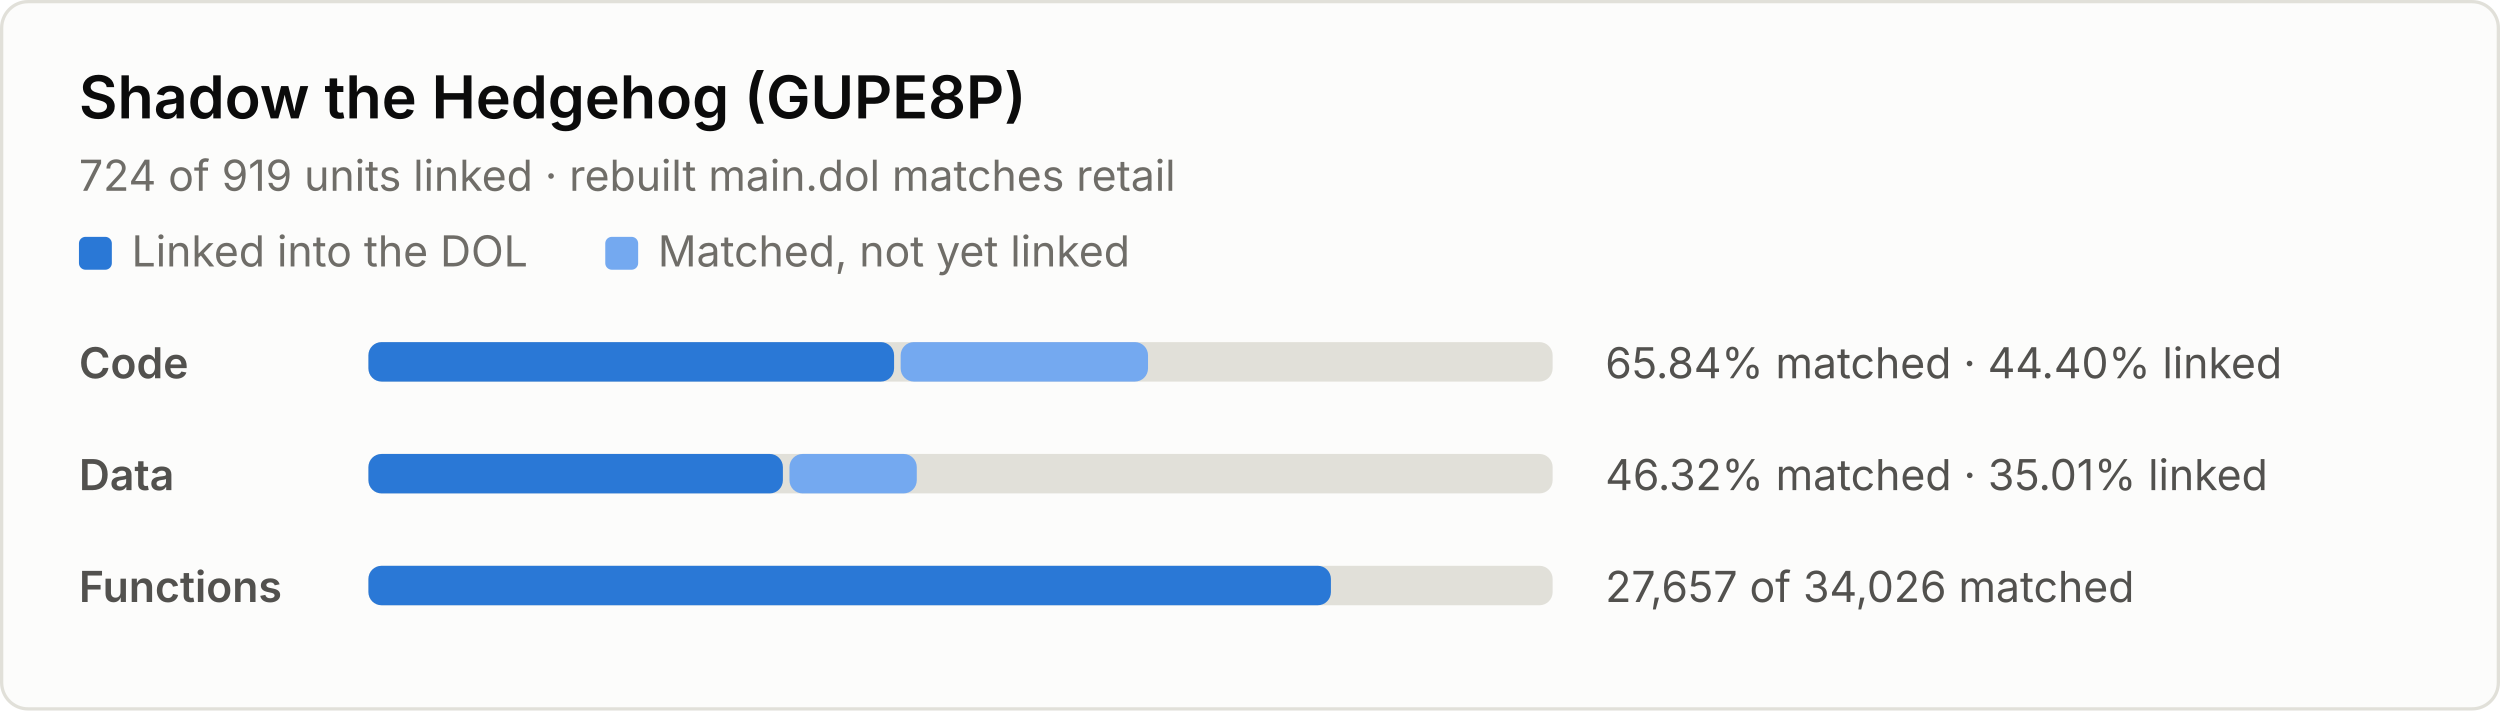
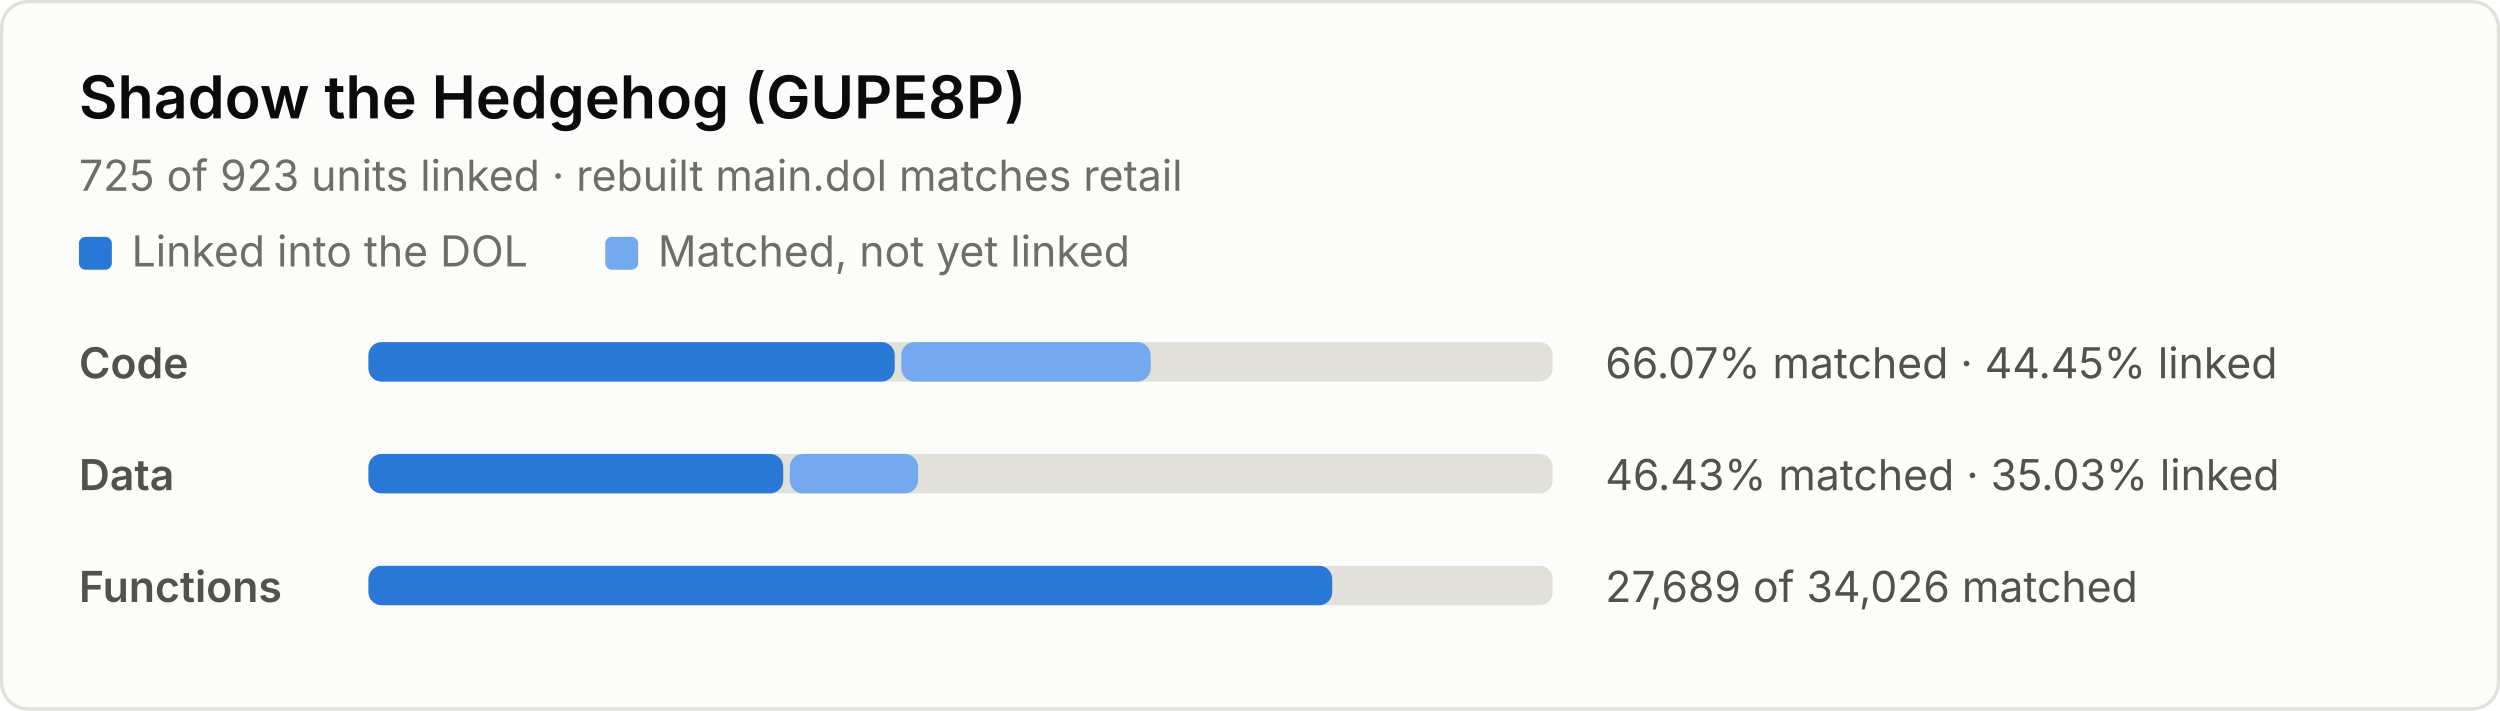
- <svg xmlns="http://www.w3.org/2000/svg" width="760" height="216" viewBox="0 0 760 216" role="img" aria-label="Decompilation progress: 65.84% of code matched, 44.40% linked">
+ <svg xmlns="http://www.w3.org/2000/svg" width="760" height="216" viewBox="0 0 760 216" role="img" aria-label="Decompilation progress: 66.07% of code matched, 44.45% linked">
  <style>
.bg { fill: #fcfcfb; stroke: #e1e0d9; }
.title { fill: #0b0b0b; font: 600 18px system-ui, -apple-system, "Segoe UI", sans-serif; }
.sub, .label, .nums, .key { font: 13px system-ui, -apple-system, "Segoe UI", sans-serif; }
.sub, .key { fill: #6f6d68; }
.label { fill: #52514e; font-weight: 600; }
.nums { fill: #52514e; font-variant-numeric: tabular-nums; }
.track { fill: #e1e0d9; }
.linked { fill: #2a78d6; }
.matched { fill: #74a9f0; }
@media (prefers-color-scheme: dark) {
  .bg { fill: #1a1a19; stroke: #2c2c2a; }
  .title { fill: #f0efec; }
  .sub, .key { fill: #9a988f; }
  .label, .nums { fill: #c3c2b7; }
  .track { fill: #2c2c2a; }
  .linked { fill: #4a94ec; }
  .matched { fill: #2260b0; }
}
</style>
  <rect class="bg" x="0.5" y="0.5" width="759" height="215" rx="8" />
  <text class="title" x="24" y="36">Shadow the Hedgehog (GUPE8P)</text>
-   <text class="sub" x="24" y="58">724 of 919 units linked · rebuilt main.dol matches retail</text>
+   <text class="sub" x="24" y="58">725 of 923 units linked · rebuilt main.dol matches retail</text>
  <rect class="linked" x="24" y="72" width="10" height="10" rx="2" />
  <text class="key" x="40" y="81">Linked into the DOL</text>
  <rect class="matched" x="184" y="72" width="10" height="10" rx="2" />
  <text class="key" x="200" y="81">Matched, not yet linked</text>
  <text class="label" x="24" y="115">Code</text>
  <rect class="track" x="112" y="104" width="360" height="12" rx="4" />
-   <rect class="linked" x="112" y="104" width="159.8" height="12" rx="4" />
-   <rect class="matched" x="273.8" y="104" width="75.2" height="12" rx="4" />
-   <text class="nums" x="488" y="115">65.84% matched · 44.40% linked</text>
+   <rect class="linked" x="112" y="104" width="160.0" height="12" rx="4" />
+   <rect class="matched" x="274.0" y="104" width="75.8" height="12" rx="4" />
+   <text class="nums" x="488" y="115">66.07% matched · 44.45% linked</text>
  <text class="label" x="24" y="149">Data</text>
  <rect class="track" x="112" y="138" width="360" height="12" rx="4" />
-   <rect class="linked" x="112" y="138" width="126.0" height="12" rx="4" />
-   <rect class="matched" x="240.0" y="138" width="38.7" height="12" rx="4" />
-   <text class="nums" x="488" y="149">46.32% matched · 35.01% linked</text>
+   <rect class="linked" x="112" y="138" width="126.1" height="12" rx="4" />
+   <rect class="matched" x="240.1" y="138" width="39.0" height="12" rx="4" />
+   <text class="nums" x="488" y="149">46.43% matched · 35.03% linked</text>
  <text class="label" x="24" y="183">Functions</text>
  <rect class="track" x="112" y="172" width="360" height="12" rx="4" />
-   <rect class="linked" x="112" y="172" width="292.6" height="12" rx="4" />
-   <text class="nums" x="488" y="183">27,657 of 34,026 matched</text>
+   <rect class="linked" x="112" y="172" width="293.0" height="12" rx="4" />
+   <text class="nums" x="488" y="183">27,689 of 34,026 matched</text>
</svg>
